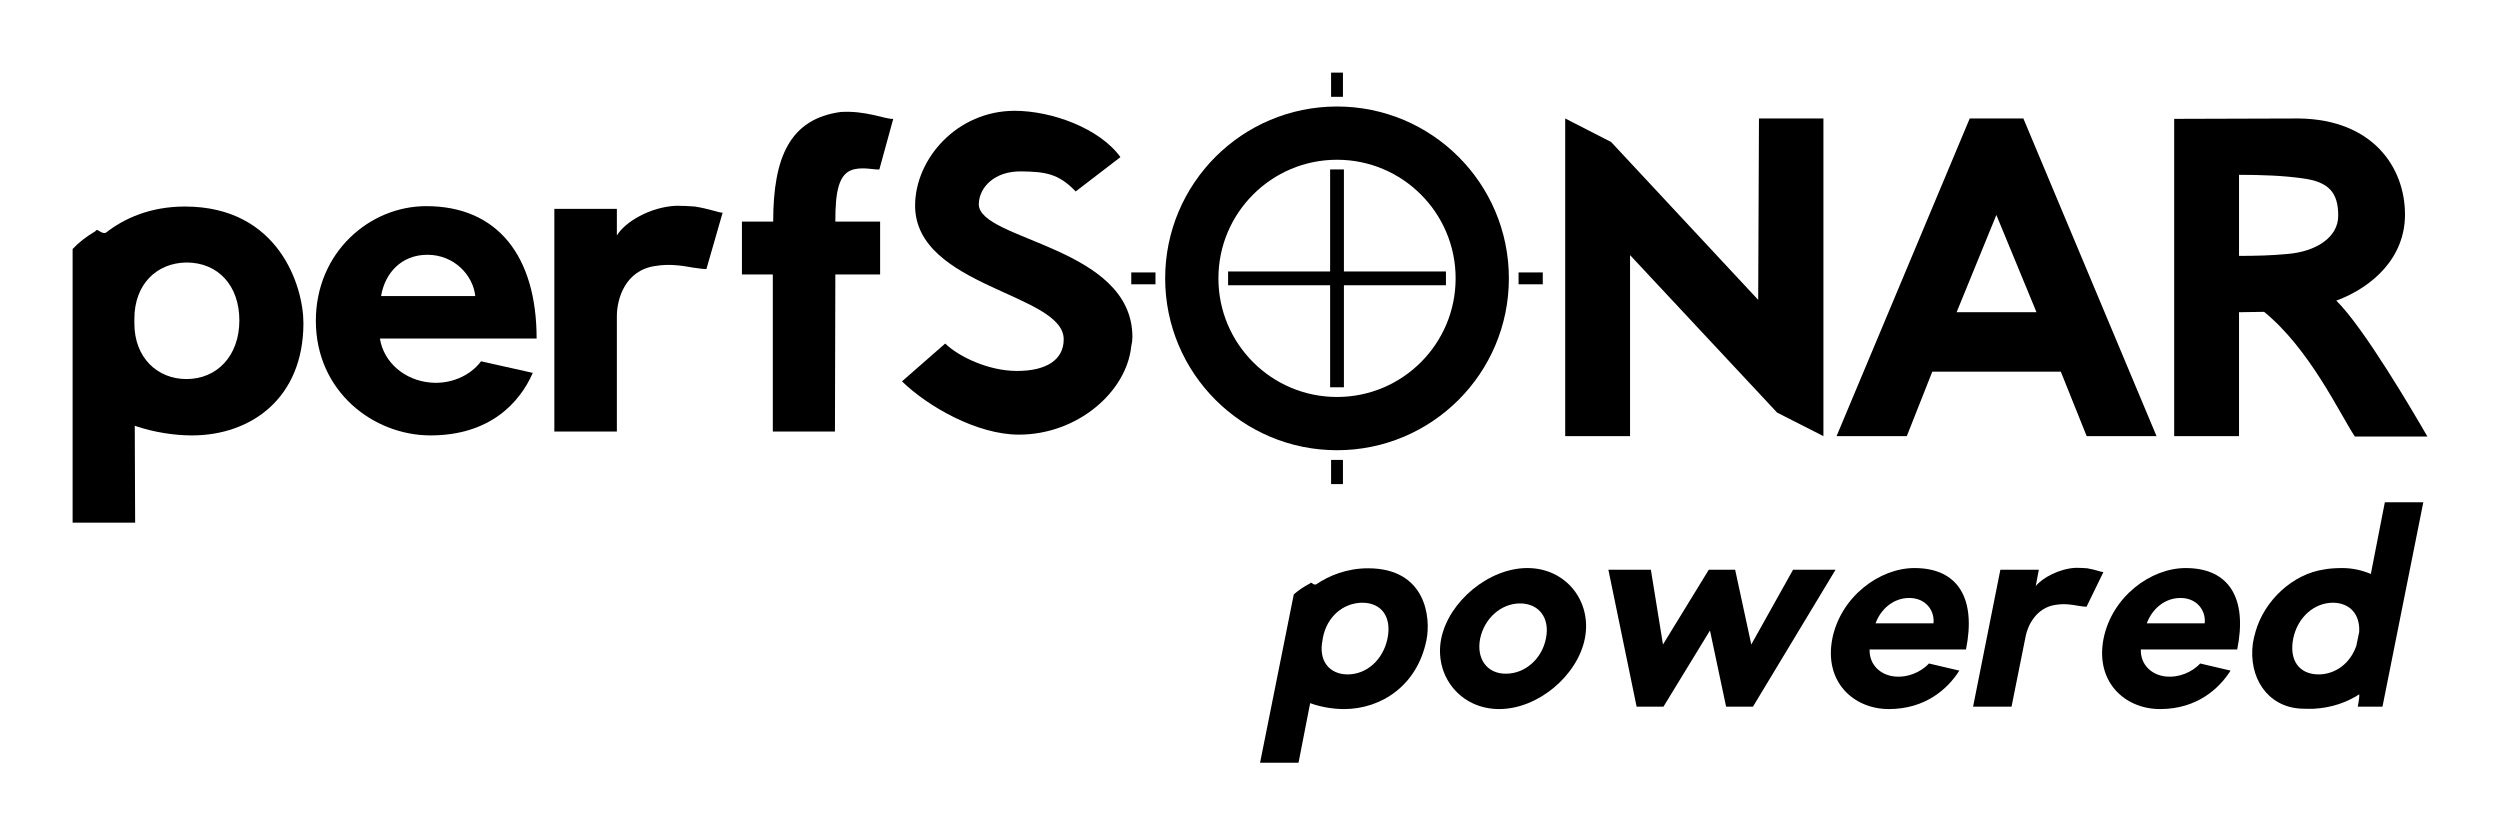
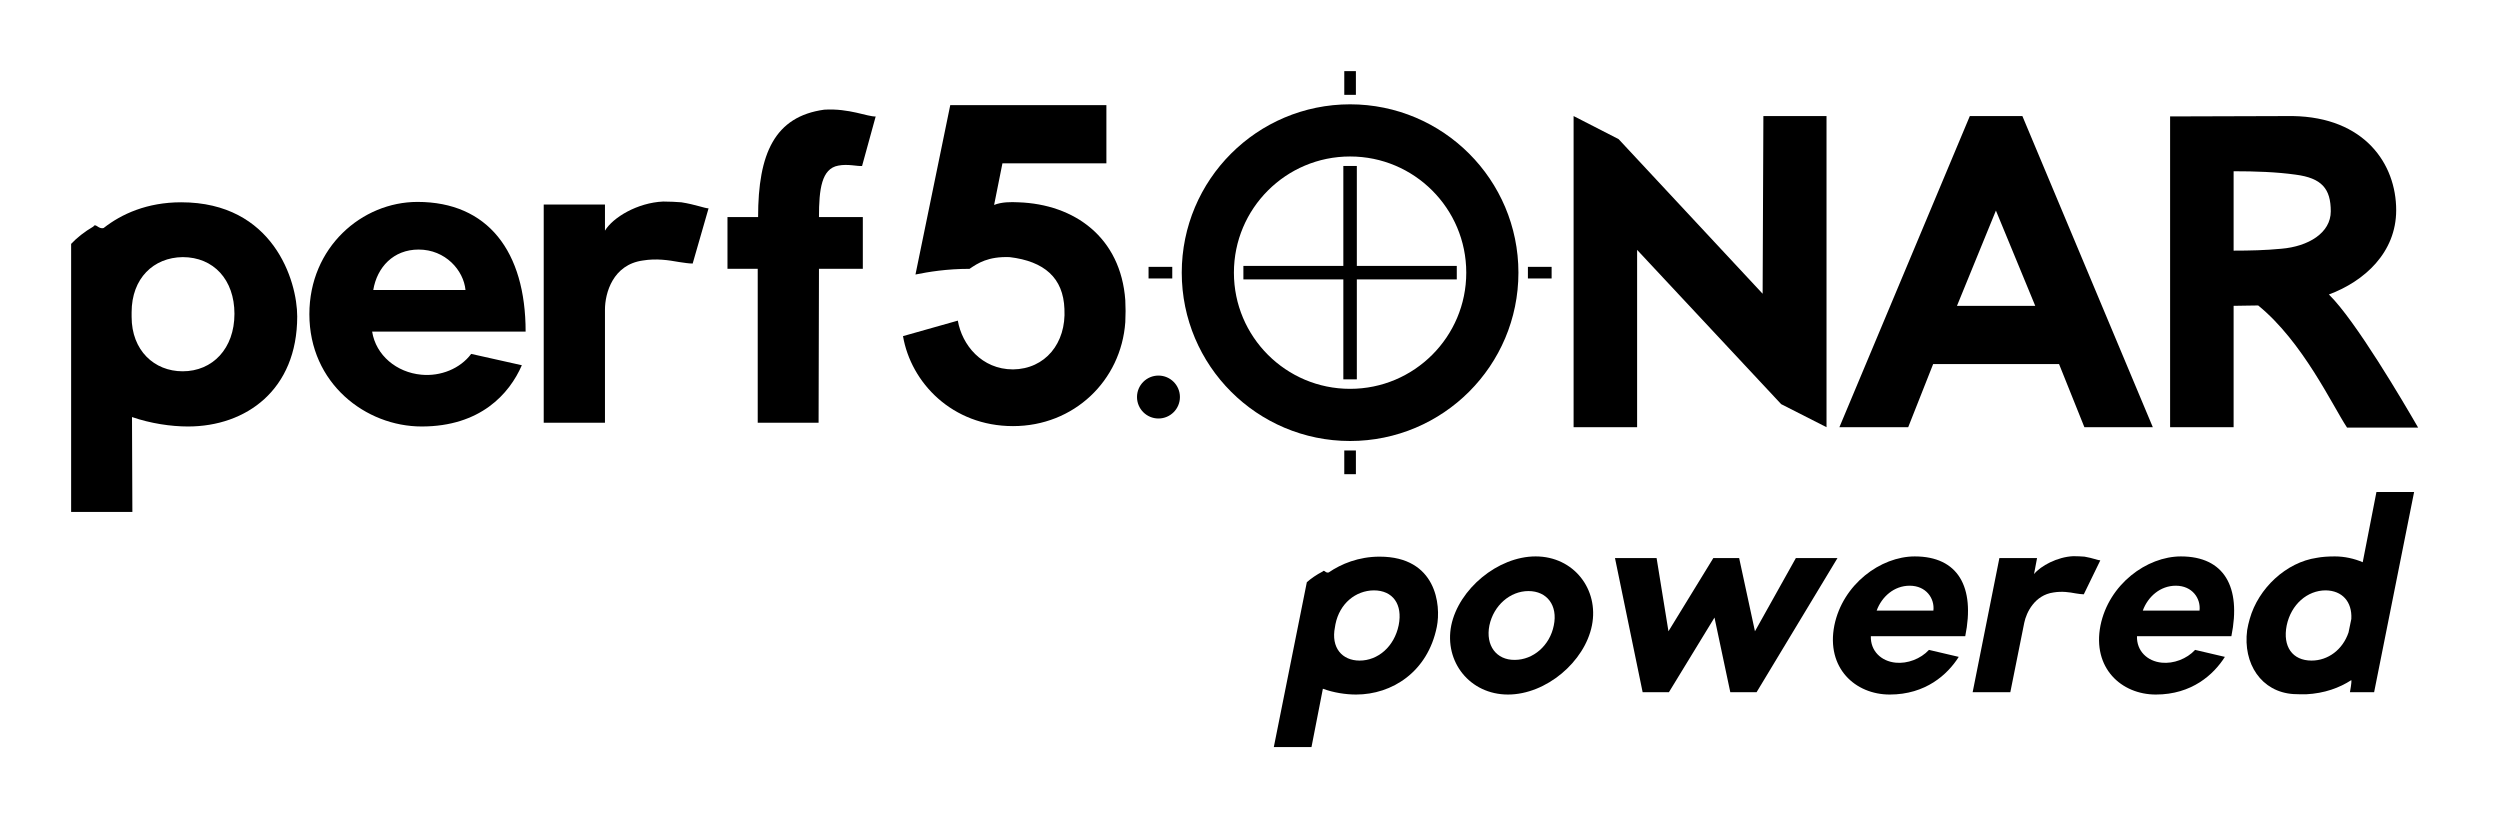
- <svg xmlns="http://www.w3.org/2000/svg" width="516.411mm" height="172.549mm" viewBox="0 0 516.411 172.549" version="1.1" id="svg8">
+ <svg xmlns="http://www.w3.org/2000/svg" width="527.213mm" height="172.549mm" viewBox="0 0 527.213 172.549" version="1.1" id="svg8">
  <defs id="defs2" />
-   <g id="layer1" transform="translate(193.6808,-139.5)" style="display:inline">
+   <g id="layer1" transform="translate(202.2135,-139.5)" style="display:inline">
    <circle style="opacity:1;fill:none;fill-opacity:1;fill-rule:nonzero;stroke:#000000;stroke-width:11;stroke-linecap:square;stroke-linejoin:miter;stroke-miterlimit:4;stroke-dasharray:none;stroke-dashoffset:0;stroke-opacity:1" id="path3715" cy="197" cx="82.5" r="30" />
-     <path style="fill:none;fill-rule:evenodd;stroke:#000000;stroke-width:2.846;stroke-linecap:butt;stroke-linejoin:miter;stroke-miterlimit:4;stroke-dasharray:none;stroke-opacity:1" d="m 105,197 -45,0" id="path4522" />
-     <path style="fill:none;fill-rule:evenodd;stroke:#000000;stroke-width:2.846;stroke-linecap:butt;stroke-linejoin:miter;stroke-miterlimit:4;stroke-dasharray:none;stroke-opacity:1" d="m 82.5,219.5 0,-45" id="path4522-6" />
-     <path style="fill:none;fill-rule:evenodd;stroke:#000000;stroke-width:2.449;stroke-linecap:butt;stroke-linejoin:miter;stroke-miterlimit:4;stroke-dasharray:none;stroke-opacity:1" d="m 82.5,239.5 0,-5" id="path4522-6-7" />
-     <path style="fill:none;fill-rule:evenodd;stroke:#000000;stroke-width:2.449;stroke-linecap:butt;stroke-linejoin:miter;stroke-miterlimit:4;stroke-dasharray:none;stroke-opacity:1" d="M 82.5,159.5 82.5,154.5" id="path4522-6-7-3" />
-     <path style="fill:none;fill-rule:evenodd;stroke:#000000;stroke-width:2.449;stroke-linecap:butt;stroke-linejoin:miter;stroke-miterlimit:4;stroke-dasharray:none;stroke-opacity:1" d="m 40,197 5,0" id="path4522-6-7-3-5" />
-     <path style="fill:none;fill-rule:evenodd;stroke:#000000;stroke-width:2.449;stroke-linecap:butt;stroke-linejoin:miter;stroke-miterlimit:4;stroke-dasharray:none;stroke-opacity:1" d="M 120,197 125,197" id="path4522-6-7-3-5-6" />
-     <text xml:space="preserve" style="font-style:normal;font-variant:normal;font-weight:normal;font-stretch:normal;font-size:70.556px;line-height:125%;font-family:sans-serif;-inkscape-font-specification:'sans-serif, Normal';text-align:start;letter-spacing:0px;word-spacing:0px;writing-mode:lr-tb;text-anchor:start;fill:#000000;fill-opacity:1;stroke:none;stroke-width:0.265px;stroke-linecap:butt;stroke-linejoin:miter;stroke-opacity:1" x="310" y="219.5" id="text4725">
-       <tspan id="tspan4723" x="310" y="219.5" style="stroke-width:0.265px" />
+     <path style="fill:none;fill-rule:evenodd;stroke:#000000;stroke-width:2.846;stroke-linecap:butt;stroke-linejoin:miter;stroke-miterlimit:4;stroke-dasharray:none;stroke-opacity:1" d="m 105,197 h -45" id="path4522" />
+     <path style="fill:none;fill-rule:evenodd;stroke:#000000;stroke-width:2.846;stroke-linecap:butt;stroke-linejoin:miter;stroke-miterlimit:4;stroke-dasharray:none;stroke-opacity:1" d="m 82.5,219.5 v -45" id="path4522-6" />
+     <path style="fill:none;fill-rule:evenodd;stroke:#000000;stroke-width:2.45;stroke-linecap:butt;stroke-linejoin:miter;stroke-miterlimit:4;stroke-dasharray:none;stroke-opacity:1" d="m 82.5,239.5 v -5" id="path4522-6-7" />
+     <path style="fill:none;fill-rule:evenodd;stroke:#000000;stroke-width:2.449;stroke-linecap:butt;stroke-linejoin:miter;stroke-miterlimit:4;stroke-dasharray:none;stroke-opacity:1" d="M 82.5,159.5 V 154.5" id="path4522-6-7-3" />
+     <path style="fill:none;fill-rule:evenodd;stroke:#000000;stroke-width:2.449;stroke-linecap:butt;stroke-linejoin:miter;stroke-miterlimit:4;stroke-dasharray:none;stroke-opacity:1" d="m 40,197 h 5" id="path4522-6-7-3-5" />
+     <path style="fill:none;fill-rule:evenodd;stroke:#000000;stroke-width:2.45;stroke-linecap:butt;stroke-linejoin:miter;stroke-miterlimit:4;stroke-dasharray:none;stroke-opacity:1" d="M 120,197 H 125" id="path4522-6-7-3-5-6" />
+     <text xml:space="preserve" style="font-style:normal;font-variant:normal;font-weight:normal;font-stretch:normal;line-height:0%;font-family:sans-serif;-inkscape-font-specification:'sans-serif, Normal';text-align:start;letter-spacing:0px;word-spacing:0px;writing-mode:lr-tb;text-anchor:start;fill:#000000;fill-opacity:1;stroke:none;stroke-width:0.265px;stroke-linecap:butt;stroke-linejoin:miter;stroke-opacity:1" x="310" y="219.5" id="text4725">
+       <tspan id="tspan4723" x="310" y="219.5" style="font-size:70.555px;line-height:1.25;stroke-width:0.265px"> </tspan>
    </text>
  </g>
-   <g id="layer3" style="display:inline" transform="translate(5.960504,-8.0654894e-7)">
-     <g transform="translate(187.7203,-139.5)" style="font-style:normal;font-variant:normal;font-weight:normal;font-stretch:normal;font-size:79.729px;line-height:125%;font-family:'Rabbid Highway Sign II';-inkscape-font-specification:'Rabbid Highway Sign II, Normal';text-align:end;letter-spacing:0px;word-spacing:0px;writing-mode:lr-tb;text-anchor:end;display:inline;fill:#000000;fill-opacity:1;stroke:none;stroke-width:0.265px;stroke-linecap:butt;stroke-linejoin:miter;stroke-opacity:1" id="text4651-0">
-       <path d="m -165.924,206.319 0,-0.957 c 0,-7.176 4.624,-11.561 10.763,-11.64 6.538,0 10.923,4.784 10.923,11.959 0,7.335 -4.624,12.119 -10.923,12.119 -5.98,0 -10.763,-4.385 -10.763,-11.481 z m 10.444,-24.158 c -7.176,0 -12.597,2.472 -16.344,5.422 -1.116,0.319 -1.674,-1.116 -2.153,-0.319 -1.913,1.116 -3.508,2.392 -4.704,3.668 l 0,56.528 12.916,0 -0.08,-20.012 c 3.907,1.355 8.212,1.993 11.8,1.993 12.278,0 23.042,-7.734 23.042,-23.201 0,-7.495 -5.023,-24.078 -24.477,-24.078 z" style="font-style:normal;font-variant:normal;font-weight:normal;font-stretch:normal;font-size:79.729px;line-height:125%;font-family:'Rabbid Highway Sign II';-inkscape-font-specification:'Rabbid Highway Sign II, Normal';text-align:end;writing-mode:lr-tb;text-anchor:end" id="path3446" />
-       <path d="m -114.965,200.658 c 0.797,-4.784 4.226,-8.531 9.567,-8.531 5.661,0 9.488,4.385 9.886,8.531 l -19.454,0 z m 20.65,13.474 c -2.312,3.109 -6.458,4.784 -10.524,4.385 -5.182,-0.478 -9.567,-4.066 -10.365,-9.089 l 32.37,0 c 0,-16.903 -7.973,-27.347 -22.802,-27.347 -11.72,0 -22.802,9.567 -22.802,23.679 0,14.59 11.88,23.679 23.679,23.679 12.358,0 18.497,-6.857 21.128,-12.916 l -10.684,-2.392 z" style="font-style:normal;font-variant:normal;font-weight:normal;font-stretch:normal;font-size:79.729px;line-height:125%;font-family:'Rabbid Highway Sign II';-inkscape-font-specification:'Rabbid Highway Sign II, Normal';text-align:end;writing-mode:lr-tb;text-anchor:end" id="path3448" />
-       <path d="m -66.259,182.639 -12.916,0 0,46.004 12.916,0 0,-23.839 c 0,-3.508 1.674,-9.488 7.973,-10.365 2.87,-0.478 5.422,-0.08 7.654,0.319 1.116,0.159 2.073,0.319 2.87,0.319 l 3.349,-11.64 c -0.797,0 -2.711,-0.797 -5.74,-1.276 -1.116,-0.08 -2.392,-0.159 -3.827,-0.159 -5.422,0.239 -10.604,3.349 -12.278,6.139 l 0,-5.501 z" style="font-style:normal;font-variant:normal;font-weight:normal;font-stretch:normal;font-size:79.729px;line-height:125%;font-family:'Rabbid Highway Sign II';-inkscape-font-specification:'Rabbid Highway Sign II, Normal';text-align:end;writing-mode:lr-tb;text-anchor:end" id="path3450" />
-       <path d="m -33.965,185.27 -6.458,0 0,10.923 6.378,0 0,32.45 12.836,0 0.08,-32.45 9.249,0 0,-10.923 -9.249,0 c 0,-5.9 0.558,-10.205 4.066,-10.843 1.993,-0.399 3.986,0.159 5.023,0.08 l 2.87,-10.444 c -1.674,0.08 -5.581,-1.754 -10.843,-1.435 -10.444,1.435 -13.953,9.249 -13.953,22.643 z" style="font-style:normal;font-variant:normal;font-weight:normal;font-stretch:normal;font-size:79.729px;line-height:125%;font-family:'Rabbid Highway Sign II';-inkscape-font-specification:'Rabbid Highway Sign II, Normal';text-align:end;writing-mode:lr-tb;text-anchor:end" id="path3452" />
-       <path d="m 28.513,179.051 9.249,-7.096 c -4.385,-6.059 -14.351,-9.567 -21.846,-9.567 -11.88,0 -20.57,9.886 -20.57,19.613 0.08,16.823 30.696,18.098 30.696,27.586 0,4.305 -3.668,6.538 -9.647,6.538 -5.9,0 -12.039,-2.95 -14.83,-5.661 l -8.93,7.813 c 5.342,5.182 15.467,11.003 24.158,11.003 12.119,0 22.244,-8.85 23.201,-18.258 0.159,-0.638 0.239,-1.276 0.239,-1.913 0,-18.736 -31.732,-19.932 -31.732,-27.427 0.08,-3.588 3.349,-6.857 8.77,-6.777 4.704,0.08 7.654,0.319 11.242,4.146 z" style="font-style:normal;font-variant:normal;font-weight:normal;font-stretch:normal;font-size:79.729px;line-height:125%;font-family:'Rabbid Highway Sign II';-inkscape-font-specification:'Rabbid Highway Sign II, Normal';text-align:end;writing-mode:lr-tb;text-anchor:end" id="path3454" />
+   <g id="layer3" style="display:inline" transform="translate(14.49319)">
+     <g aria-label="perf5" id="text4651-0" style="font-style:normal;font-variant:normal;font-weight:normal;font-stretch:normal;line-height:0%;font-family:'Rabbid Highway Sign II';-inkscape-font-specification:'Rabbid Highway Sign II, Normal';text-align:end;letter-spacing:0px;word-spacing:0px;writing-mode:lr-tb;text-anchor:end;display:inline;fill:#000000;fill-opacity:1;stroke:none;stroke-width:0.265px;stroke-linecap:butt;stroke-linejoin:miter;stroke-opacity:1">
+       <path d="m 13.263,66.819 v -0.957 c 0,-7.176 4.624,-11.561 10.763,-11.64 6.538,0 10.923,4.784 10.923,11.959 0,7.335 -4.624,12.119 -10.923,12.119 -5.98,0 -10.763,-4.385 -10.763,-11.481 z M 23.708,42.661 c -7.176,0 -12.597,2.472 -16.344,5.422 C 6.247,48.401 5.689,46.966 5.211,47.763 3.297,48.88 1.703,50.155 0.507,51.431 v 56.528 H 13.423 l -0.08,-20.012 c 3.907,1.355 8.212,1.993 11.8,1.993 12.278,0 23.042,-7.734 23.042,-23.201 0,-7.495 -5.023,-24.078 -24.477,-24.078 z" style="font-style:normal;font-variant:normal;font-weight:normal;font-stretch:normal;font-size:79.729px;line-height:125%;font-family:'Rabbid Highway Sign II';-inkscape-font-specification:'Rabbid Highway Sign II, Normal';text-align:end;writing-mode:lr-tb;text-anchor:end" id="path991" />
+       <path d="m 64.222,61.158 c 0.797,-4.784 4.226,-8.531 9.567,-8.531 5.661,0 9.488,4.385 9.886,8.531 z m 20.65,13.474 c -2.312,3.109 -6.458,4.784 -10.524,4.385 -5.182,-0.478 -9.567,-4.066 -10.365,-9.089 h 32.37 c 0,-16.903 -7.973,-27.347 -22.802,-27.347 -11.72,0 -22.802,9.567 -22.802,23.679 0,14.59 11.88,23.679 23.679,23.679 12.358,0 18.497,-6.857 21.128,-12.916 z" style="font-style:normal;font-variant:normal;font-weight:normal;font-stretch:normal;font-size:79.729px;line-height:125%;font-family:'Rabbid Highway Sign II';-inkscape-font-specification:'Rabbid Highway Sign II, Normal';text-align:end;writing-mode:lr-tb;text-anchor:end" id="path993" />
+       <path d="m 113.085,43.139 h -12.916 v 46.004 h 12.916 V 65.304 c 0,-3.508 1.674,-9.488 7.973,-10.365 2.87,-0.478 5.422,-0.08 7.654,0.319 1.116,0.159 2.073,0.319 2.87,0.319 l 3.349,-11.64 c -0.797,0 -2.711,-0.797 -5.74,-1.276 -1.116,-0.08 -2.392,-0.159 -3.827,-0.159 -5.422,0.239 -10.604,3.349 -12.278,6.139 z" style="font-style:normal;font-variant:normal;font-weight:normal;font-stretch:normal;font-size:79.729px;line-height:125%;font-family:'Rabbid Highway Sign II';-inkscape-font-specification:'Rabbid Highway Sign II, Normal';text-align:end;writing-mode:lr-tb;text-anchor:end" id="path995" />
+       <path d="m 145.379,45.77 h -6.458 v 10.923 h 6.378 v 32.45 h 12.836 l 0.08,-32.45 h 9.249 V 45.77 h -9.249 c 0,-5.9 0.558,-10.205 4.066,-10.843 1.993,-0.399 3.986,0.159 5.023,0.08 l 2.87,-10.444 c -1.674,0.08 -5.581,-1.754 -10.843,-1.435 -10.444,1.435 -13.953,9.249 -13.953,22.643 z" style="font-style:normal;font-variant:normal;font-weight:normal;font-stretch:normal;font-size:79.729px;line-height:125%;font-family:'Rabbid Highway Sign II';-inkscape-font-specification:'Rabbid Highway Sign II, Normal';text-align:end;writing-mode:lr-tb;text-anchor:end" id="path997" />
+       <path d="m 199.137,77.901 c -6.617,0 -10.763,-5.182 -11.64,-10.285 l -11.561,3.269 c 1.674,9.807 10.365,18.975 23.201,18.975 12.836,0 22.802,-9.567 23.679,-21.925 0.08,-1.595 0.08,-3.109 0,-4.624 -0.957,-13.235 -10.684,-20.251 -22.563,-20.65 -1.595,-0.08 -3.508,-0.08 -5.103,0.558 l 1.754,-8.77 h 21.925 v -12.278 h -32.928 l -7.335,35.719 c 2.791,-0.558 6.538,-1.196 11.401,-1.196 1.754,-1.196 3.907,-2.631 8.451,-2.472 7.335,0.877 11.322,4.385 11.561,10.923 0.399,7.255 -4.066,12.677 -10.843,12.757 z" style="font-style:normal;font-variant:normal;font-weight:normal;font-stretch:normal;font-size:79.729px;line-height:125%;font-family:'Rabbid Highway Sign II';-inkscape-font-specification:'Rabbid Highway Sign II, Normal';text-align:end;writing-mode:lr-tb;text-anchor:end" id="path999" />
    </g>
-     <g style="font-style:normal;font-variant:normal;font-weight:normal;font-stretch:normal;font-size:88.9px;line-height:125%;font-family:sans-serif;-inkscape-font-specification:'sans-serif, Normal';text-align:start;letter-spacing:0px;word-spacing:0px;writing-mode:lr-tb;text-anchor:start;display:inline;fill:#000000;fill-opacity:1;stroke:none;stroke-width:0.265px;stroke-linecap:butt;stroke-linejoin:miter;stroke-opacity:1" id="text4651">
-       <path d="m 317.356,90.089 13.394,0 0,-37.392 30.376,32.529 9.567,4.863 0,-65.616 -13.315,0 -0.159,37.472 -30.376,-32.609 -9.488,-4.863 0,65.616 z" style="font-style:normal;font-variant:normal;font-weight:normal;font-stretch:normal;font-size:79.728px;font-family:'Rabbid Highway Sign II';-inkscape-font-specification:'Rabbid Highway Sign II, Normal';text-align:start;writing-mode:lr-tb;text-anchor:start;stroke-width:0.265px" id="path3439" />
-       <path d="m 411.997,24.473 -11.082,0 -27.506,65.616 14.51,0 5.262,-13.315 26.549,0 5.342,13.315 14.431,0 -27.506,-65.616 z m 2.711,40.023 -16.504,0 8.212,-20.091 8.292,20.091 z" style="font-style:normal;font-variant:normal;font-weight:normal;font-stretch:normal;font-size:79.728px;font-family:'Rabbid Highway Sign II';-inkscape-font-specification:'Rabbid Highway Sign II, Normal';text-align:start;writing-mode:lr-tb;text-anchor:start;stroke-width:0.265px" id="path3441" />
-       <path d="m 443.149,24.553 0,65.536 13.394,0 0,-25.593 c 1.515,0 3.349,-0.08 5.182,-0.08 9.408,7.654 15.627,21.048 18.736,25.752 l 14.989,0 c -3.03,-5.262 -13.235,-22.643 -18.816,-28.064 7.494,-2.79 14.192,-8.85 14.192,-17.779 0,-9.727 -6.617,-19.613 -21.845,-19.852 l -25.832,0.08 z m 13.394,28.303 0,-16.743 c 4.624,0 9.089,0.159 13.075,0.718 5.501,0.718 7.415,2.95 7.415,7.734 0,4.544 -4.704,7.415 -10.444,7.893 -3.269,0.319 -6.697,0.399 -10.046,0.399 z" style="font-style:normal;font-variant:normal;font-weight:normal;font-stretch:normal;font-size:79.728px;font-family:'Rabbid Highway Sign II';-inkscape-font-specification:'Rabbid Highway Sign II, Normal';text-align:start;writing-mode:lr-tb;text-anchor:start;stroke-width:0.265px" id="path3443" />
+     <g aria-label="NAR" id="text4651" style="font-style:normal;font-variant:normal;font-weight:normal;font-stretch:normal;line-height:0%;font-family:sans-serif;-inkscape-font-specification:'sans-serif, Normal';text-align:start;letter-spacing:0px;word-spacing:0px;writing-mode:lr-tb;text-anchor:start;display:inline;fill:#000000;fill-opacity:1;stroke:none;stroke-width:0.265px;stroke-linecap:butt;stroke-linejoin:miter;stroke-opacity:1">
+       <path d="m 317.356,90.089 h 13.394 V 52.697 l 30.376,32.529 9.567,4.863 V 24.473 h -13.315 l -0.159,37.472 -30.376,-32.609 -9.488,-4.863 z" style="font-style:normal;font-variant:normal;font-weight:normal;font-stretch:normal;font-size:79.728px;line-height:1.25;font-family:'Rabbid Highway Sign II';-inkscape-font-specification:'Rabbid Highway Sign II, Normal';text-align:start;writing-mode:lr-tb;text-anchor:start;stroke-width:0.265px" id="path1002" />
+       <path d="M 411.997,24.473 H 400.915 L 373.409,90.089 h 14.51 l 5.262,-13.315 h 26.549 l 5.342,13.315 h 14.431 z m 2.711,40.023 h -16.504 l 8.212,-20.091 z" style="font-style:normal;font-variant:normal;font-weight:normal;font-stretch:normal;font-size:79.728px;line-height:1.25;font-family:'Rabbid Highway Sign II';-inkscape-font-specification:'Rabbid Highway Sign II, Normal';text-align:start;writing-mode:lr-tb;text-anchor:start;stroke-width:0.265px" id="path1004" />
+       <path d="M 443.149,24.553 V 90.089 h 13.394 V 64.496 c 1.515,0 3.349,-0.08 5.182,-0.08 9.408,7.654 15.627,21.048 18.736,25.752 h 14.989 C 492.421,84.907 482.216,67.526 476.635,62.105 c 7.494,-2.79 14.192,-8.85 14.192,-17.779 0,-9.727 -6.617,-19.613 -21.845,-19.852 z m 13.394,28.303 V 36.113 c 4.624,0 9.089,0.159 13.075,0.718 5.501,0.718 7.415,2.95 7.415,7.734 0,4.544 -4.704,7.415 -10.444,7.893 -3.269,0.319 -6.697,0.399 -10.046,0.399 z" style="font-style:normal;font-variant:normal;font-weight:normal;font-stretch:normal;font-size:79.728px;line-height:1.25;font-family:'Rabbid Highway Sign II';-inkscape-font-specification:'Rabbid Highway Sign II, Normal';text-align:start;writing-mode:lr-tb;text-anchor:start;stroke-width:0.265px" id="path1006" />
    </g>
+     <circle style="fill:#000000;fill-opacity:1;fill-rule:evenodd;stroke-width:0.265" id="path166" cx="229.81" cy="83.729" r="4.526" />
  </g>
-   <g id="layer2" style="display:inline" transform="translate(8.832844,14.99999)">
-     <g style="font-style:normal;font-variant:normal;font-weight:normal;font-stretch:normal;font-size:69.144px;line-height:125%;font-family:sans-serif;-inkscape-font-specification:'sans-serif, Normal';text-align:start;letter-spacing:0px;word-spacing:0px;writing-mode:lr-tb;text-anchor:start;fill:#000000;fill-opacity:1;stroke:none;stroke-width:0.265px;stroke-linecap:butt;stroke-linejoin:miter;stroke-opacity:1" id="text4651-0-4">
-       <path d="m 264.349,117.247 0.098,-0.588 c 0.883,-4.413 4.266,-7.11 8.091,-7.159 4.021,0 6.13,2.942 5.247,7.355 -0.932,4.511 -4.364,7.453 -8.238,7.453 -3.678,0 -6.08,-2.697 -5.198,-7.061 z m 9.415,-14.858 c -4.413,0 -8.091,1.52 -10.739,3.334 -0.736,0.196 -0.883,-0.686 -1.275,-0.196 -1.324,0.687 -2.452,1.471 -3.334,2.256 l -6.963,34.767 7.944,0 2.403,-12.308 c 2.256,0.834 4.806,1.226 7.012,1.226 7.552,0 15.103,-4.756 17.016,-14.27 0.932,-4.609 -0.098,-14.809 -12.063,-14.809 z" style="font-style:italic;font-variant:normal;font-weight:normal;font-stretch:normal;font-size:49.036px;font-family:'Rabbid Highway Sign II';-inkscape-font-specification:'Rabbid Highway Sign II, Normal';text-align:end;writing-mode:lr-tb;text-anchor:end;stroke-width:0.265px" id="path3424" />
-       <path d="m 296.915,116.903 c 0.883,-4.217 4.364,-7.257 8.238,-7.257 3.923,0 6.228,3.04 5.345,7.257 -0.834,4.217 -4.315,7.257 -8.238,7.257 -3.874,0.049 -6.179,-3.04 -5.345,-7.257 z m -8.042,0 c -1.52,7.65 3.923,14.564 11.965,14.564 8.042,0 16.182,-6.914 17.702,-14.564 1.52,-7.601 -3.825,-14.564 -11.867,-14.564 -7.993,0 -16.231,6.914 -17.8,14.564 z" style="font-style:italic;font-variant:normal;font-weight:normal;font-stretch:normal;font-size:49.036px;font-family:'Rabbid Highway Sign II';-inkscape-font-specification:'Rabbid Highway Sign II, Normal';text-align:end;writing-mode:lr-tb;text-anchor:end;stroke-width:0.265px" id="path3426" />
-       <path d="m 334.776,130.977 9.611,-15.741 3.334,15.741 5.541,0 17.065,-28.294 -8.777,0 -8.63,15.446 -3.334,-15.446 -5.443,0 -9.464,15.446 -2.501,-15.446 -8.777,0 5.835,28.294 5.541,0 z" style="font-style:italic;font-variant:normal;font-weight:normal;font-stretch:normal;font-size:49.036px;font-family:'Rabbid Highway Sign II';-inkscape-font-specification:'Rabbid Highway Sign II, Normal';text-align:end;writing-mode:lr-tb;text-anchor:end;stroke-width:0.265px" id="path3428" />
-       <path d="m 378.586,113.765 c 1.079,-2.942 3.678,-5.247 6.963,-5.247 3.482,0 5.296,2.697 5.002,5.247 l -11.965,0 z m 11.033,8.287 c -1.765,1.912 -4.56,2.942 -7.012,2.697 -3.089,-0.294 -5.345,-2.501 -5.247,-5.59 l 19.909,0 c 2.109,-10.396 -1.52,-16.819 -10.641,-16.819 -7.208,0 -15.201,5.884 -16.966,14.564 -1.765,8.974 4.413,14.564 11.671,14.564 7.601,0 12.21,-4.217 14.564,-7.944 l -6.277,-1.471 z" style="font-style:italic;font-variant:normal;font-weight:normal;font-stretch:normal;font-size:49.036px;font-family:'Rabbid Highway Sign II';-inkscape-font-specification:'Rabbid Highway Sign II, Normal';text-align:end;writing-mode:lr-tb;text-anchor:end;stroke-width:0.265px" id="path3430" />
-       <path d="m 412.316,102.683 -7.944,0 -5.639,28.294 7.944,0 2.942,-14.662 c 0.441,-2.158 2.207,-5.835 6.179,-6.375 1.814,-0.294 3.334,-0.049 4.658,0.196 0.686,0.098 1.226,0.196 1.716,0.196 l 3.482,-7.159 c -0.49,0 -1.569,-0.49 -3.334,-0.785 -0.687,-0.049 -1.471,-0.098 -2.354,-0.098 -3.383,0.147 -6.914,2.06 -8.287,3.776 l 0.637,-3.383 z" style="font-style:italic;font-variant:normal;font-weight:normal;font-stretch:normal;font-size:49.036px;font-family:'Rabbid Highway Sign II';-inkscape-font-specification:'Rabbid Highway Sign II, Normal';text-align:end;writing-mode:lr-tb;text-anchor:end;stroke-width:0.265px" id="path3432" />
-       <path d="m 434.613,113.765 c 1.079,-2.942 3.678,-5.247 6.963,-5.247 3.482,0 5.296,2.697 5.002,5.247 l -11.965,0 z m 11.033,8.287 c -1.765,1.912 -4.56,2.942 -7.012,2.697 -3.089,-0.294 -5.345,-2.501 -5.247,-5.59 l 19.909,0 c 2.109,-10.396 -1.52,-16.819 -10.641,-16.819 -7.208,0 -15.201,5.884 -16.966,14.564 -1.765,8.974 4.413,14.564 11.671,14.564 7.601,0 12.21,-4.217 14.564,-7.944 l -6.277,-1.471 z" style="font-style:italic;font-variant:normal;font-weight:normal;font-stretch:normal;font-size:49.036px;font-family:'Rabbid Highway Sign II';-inkscape-font-specification:'Rabbid Highway Sign II, Normal';text-align:end;writing-mode:lr-tb;text-anchor:end;stroke-width:0.265px" id="path3434" />
-       <path d="m 464.862,116.903 c 0.932,-4.462 4.364,-7.404 8.238,-7.404 3.433,0.049 5.59,2.354 5.394,6.031 l -0.588,2.844 c -1.226,3.629 -4.315,5.933 -7.797,5.933 -4.021,0 -6.13,-2.942 -5.247,-7.404 z m 26.872,-28.147 -7.944,0 -2.893,14.809 c -1.814,-0.785 -3.874,-1.226 -5.884,-1.226 -1.422,0 -2.795,0.098 -3.776,0.294 -6.473,0.932 -12.357,6.424 -14.171,12.896 -0.245,0.785 -0.392,1.569 -0.539,2.354 -0.932,7.061 2.991,13.044 9.758,13.485 0.932,0.049 1.814,0.049 2.648,0.049 3.923,-0.196 7.061,-1.373 9.562,-2.991 0.098,0.539 -0.245,2.207 -0.294,2.55 l 5.1,0 8.434,-42.22 z" style="font-style:italic;font-variant:normal;font-weight:normal;font-stretch:normal;font-size:49.036px;font-family:'Rabbid Highway Sign II';-inkscape-font-specification:'Rabbid Highway Sign II, Normal';text-align:end;writing-mode:lr-tb;text-anchor:end;stroke-width:0.265px" id="path3436" />
+   <g id="layer2" style="display:inline" transform="translate(17.36553,15.00001)">
+     <g aria-label="powered" id="text4651-0-4" style="font-style:normal;font-variant:normal;font-weight:normal;font-stretch:normal;line-height:0%;font-family:sans-serif;-inkscape-font-specification:'sans-serif, Normal';text-align:start;letter-spacing:0px;word-spacing:0px;writing-mode:lr-tb;text-anchor:start;fill:#000000;fill-opacity:1;stroke:none;stroke-width:0.265px;stroke-linecap:butt;stroke-linejoin:miter;stroke-opacity:1">
+       <path d="m 264.158,117.247 0.098,-0.588 c 0.883,-4.413 4.266,-7.11 8.091,-7.159 4.021,0 6.13,2.942 5.247,7.355 -0.932,4.511 -4.364,7.453 -8.238,7.453 -3.678,0 -6.08,-2.697 -5.198,-7.061 z m 9.415,-14.858 c -4.413,0 -8.091,1.52 -10.739,3.334 -0.736,0.196 -0.883,-0.687 -1.275,-0.196 -1.324,0.686 -2.452,1.471 -3.334,2.256 l -6.963,34.767 h 7.944 l 2.403,-12.308 c 2.256,0.834 4.806,1.226 7.012,1.226 7.552,0 15.103,-4.756 17.016,-14.27 0.932,-4.609 -0.098,-14.809 -12.063,-14.809 z" style="font-style:italic;font-variant:normal;font-weight:normal;font-stretch:normal;font-size:49.036px;line-height:1.25;font-family:'Rabbid Highway Sign II';-inkscape-font-specification:'Rabbid Highway Sign II, Normal';text-align:end;writing-mode:lr-tb;text-anchor:end;stroke-width:0.265px" id="path1009" />
+       <path d="m 296.723,116.903 c 0.883,-4.217 4.364,-7.257 8.238,-7.257 3.923,0 6.228,3.04 5.345,7.257 -0.834,4.217 -4.315,7.257 -8.238,7.257 -3.874,0.049 -6.179,-3.04 -5.345,-7.257 z m -8.042,0 c -1.52,7.65 3.923,14.564 11.965,14.564 8.042,0 16.182,-6.914 17.702,-14.564 1.52,-7.601 -3.825,-14.564 -11.867,-14.564 -7.993,0 -16.231,6.914 -17.8,14.564 z" style="font-style:italic;font-variant:normal;font-weight:normal;font-stretch:normal;font-size:49.036px;line-height:1.25;font-family:'Rabbid Highway Sign II';-inkscape-font-specification:'Rabbid Highway Sign II, Normal';text-align:end;writing-mode:lr-tb;text-anchor:end;stroke-width:0.265px" id="path1011" />
+       <path d="m 334.584,130.977 9.611,-15.741 3.334,15.741 h 5.541 l 17.065,-28.294 h -8.777 l -8.63,15.446 -3.334,-15.446 h -5.443 l -9.464,15.446 -2.501,-15.446 h -8.777 l 5.835,28.294 z" style="font-style:italic;font-variant:normal;font-weight:normal;font-stretch:normal;font-size:49.036px;line-height:1.25;font-family:'Rabbid Highway Sign II';-inkscape-font-specification:'Rabbid Highway Sign II, Normal';text-align:end;writing-mode:lr-tb;text-anchor:end;stroke-width:0.265px" id="path1013" />
+       <path d="m 378.394,113.765 c 1.079,-2.942 3.678,-5.247 6.963,-5.247 3.482,0 5.296,2.697 5.002,5.247 z m 11.033,8.287 c -1.765,1.912 -4.56,2.942 -7.012,2.697 -3.089,-0.294 -5.345,-2.501 -5.247,-5.59 h 19.909 c 2.109,-10.396 -1.52,-16.819 -10.641,-16.819 -7.208,0 -15.201,5.884 -16.966,14.564 -1.765,8.974 4.413,14.564 11.671,14.564 7.601,0 12.21,-4.217 14.564,-7.944 z" style="font-style:italic;font-variant:normal;font-weight:normal;font-stretch:normal;font-size:49.036px;line-height:1.25;font-family:'Rabbid Highway Sign II';-inkscape-font-specification:'Rabbid Highway Sign II, Normal';text-align:end;writing-mode:lr-tb;text-anchor:end;stroke-width:0.265px" id="path1015" />
+       <path d="m 412.22,102.683 h -7.944 l -5.639,28.294 h 7.944 l 2.942,-14.662 c 0.441,-2.158 2.207,-5.835 6.179,-6.375 1.814,-0.294 3.334,-0.049 4.658,0.196 0.687,0.098 1.226,0.196 1.716,0.196 l 3.482,-7.159 c -0.49,0 -1.569,-0.49 -3.334,-0.785 -0.686,-0.049 -1.471,-0.098 -2.354,-0.098 -3.383,0.147 -6.914,2.06 -8.287,3.776 z" style="font-style:italic;font-variant:normal;font-weight:normal;font-stretch:normal;font-size:49.036px;line-height:1.25;font-family:'Rabbid Highway Sign II';-inkscape-font-specification:'Rabbid Highway Sign II, Normal';text-align:end;writing-mode:lr-tb;text-anchor:end;stroke-width:0.265px" id="path1017" />
+       <path d="m 434.518,113.765 c 1.079,-2.942 3.678,-5.247 6.963,-5.247 3.482,0 5.296,2.697 5.002,5.247 z m 11.033,8.287 c -1.765,1.912 -4.56,2.942 -7.012,2.697 -3.089,-0.294 -5.345,-2.501 -5.247,-5.59 h 19.909 c 2.109,-10.396 -1.52,-16.819 -10.641,-16.819 -7.208,0 -15.201,5.884 -16.966,14.564 -1.765,8.974 4.413,14.564 11.671,14.564 7.601,0 12.21,-4.217 14.564,-7.944 z" style="font-style:italic;font-variant:normal;font-weight:normal;font-stretch:normal;font-size:49.036px;line-height:1.25;font-family:'Rabbid Highway Sign II';-inkscape-font-specification:'Rabbid Highway Sign II, Normal';text-align:end;writing-mode:lr-tb;text-anchor:end;stroke-width:0.265px" id="path1019" />
+       <path d="m 464.862,116.903 c 0.932,-4.462 4.364,-7.404 8.238,-7.404 3.433,0.049 5.59,2.354 5.394,6.031 l -0.588,2.844 c -1.226,3.629 -4.315,5.933 -7.797,5.933 -4.021,0 -6.13,-2.942 -5.247,-7.404 z m 26.872,-28.147 h -7.944 l -2.893,14.809 c -1.814,-0.785 -3.874,-1.226 -5.884,-1.226 -1.422,0 -2.795,0.098 -3.776,0.294 -6.473,0.932 -12.357,6.424 -14.171,12.896 -0.245,0.785 -0.392,1.569 -0.539,2.354 -0.932,7.061 2.991,13.044 9.758,13.485 0.932,0.049 1.814,0.049 2.648,0.049 3.923,-0.196 7.061,-1.373 9.562,-2.991 0.098,0.539 -0.245,2.207 -0.294,2.55 h 5.1 z" style="font-style:italic;font-variant:normal;font-weight:normal;font-stretch:normal;font-size:49.036px;line-height:1.25;font-family:'Rabbid Highway Sign II';-inkscape-font-specification:'Rabbid Highway Sign II, Normal';text-align:end;writing-mode:lr-tb;text-anchor:end;stroke-width:0.265px" id="path1021" />
    </g>
-     <text xml:space="preserve" style="font-style:normal;font-variant:normal;font-weight:normal;font-stretch:normal;font-size:70.556px;line-height:125%;font-family:sans-serif;-inkscape-font-specification:'sans-serif, Normal';text-align:start;letter-spacing:0px;word-spacing:0px;writing-mode:lr-tb;text-anchor:start;fill:#000000;fill-opacity:1;stroke:none;stroke-width:0.265px;stroke-linecap:butt;stroke-linejoin:miter;stroke-opacity:1" x="363.988" y="-165.556" id="text6229">
-       <tspan id="tspan6227" x="363.988" y="-165.556" style="stroke-width:0.265px" />
+     <text xml:space="preserve" style="font-style:normal;font-variant:normal;font-weight:normal;font-stretch:normal;line-height:0%;font-family:sans-serif;-inkscape-font-specification:'sans-serif, Normal';text-align:start;letter-spacing:0px;word-spacing:0px;writing-mode:lr-tb;text-anchor:start;fill:#000000;fill-opacity:1;stroke:none;stroke-width:0.265px;stroke-linecap:butt;stroke-linejoin:miter;stroke-opacity:1" x="363.988" y="-165.556" id="text6229">
+       <tspan id="tspan6227" x="363.988" y="-165.556" style="font-size:70.555px;line-height:1.25;stroke-width:0.265px"> </tspan>
    </text>
-     <text xml:space="preserve" style="font-style:normal;font-variant:normal;font-weight:normal;font-stretch:normal;font-size:70.556px;line-height:125%;font-family:sans-serif;-inkscape-font-specification:'sans-serif, Normal';text-align:start;letter-spacing:0px;word-spacing:0px;writing-mode:lr-tb;text-anchor:start;fill:#000000;fill-opacity:1;stroke:none;stroke-width:0.265px;stroke-linecap:butt;stroke-linejoin:miter;stroke-opacity:1" x="557.348" y="80" id="text842">
-       <tspan id="tspan840" x="557.348" y="80" style="stroke-width:0.265px" />
+     <text xml:space="preserve" style="font-style:normal;font-variant:normal;font-weight:normal;font-stretch:normal;line-height:0%;font-family:sans-serif;-inkscape-font-specification:'sans-serif, Normal';text-align:start;letter-spacing:0px;word-spacing:0px;writing-mode:lr-tb;text-anchor:start;fill:#000000;fill-opacity:1;stroke:none;stroke-width:0.265px;stroke-linecap:butt;stroke-linejoin:miter;stroke-opacity:1" x="557.348" y="80" id="text842">
+       <tspan id="tspan840" x="557.348" y="80" style="font-size:70.555px;line-height:1.25;stroke-width:0.265px"> </tspan>
    </text>
-     <text xml:space="preserve" style="font-style:normal;font-variant:normal;font-weight:normal;font-stretch:normal;font-size:70.556px;line-height:125%;font-family:sans-serif;-inkscape-font-specification:'sans-serif, Normal';text-align:start;letter-spacing:0px;word-spacing:0px;writing-mode:lr-tb;text-anchor:start;fill:#000000;fill-opacity:1;stroke:none;stroke-width:0.265px;stroke-linecap:butt;stroke-linejoin:miter;stroke-opacity:1" x="403.326" y="-263.632" id="text846">
-       <tspan id="tspan844" x="403.326" y="-263.632" style="stroke-width:0.265px" />
+     <text xml:space="preserve" style="font-style:normal;font-variant:normal;font-weight:normal;font-stretch:normal;line-height:0%;font-family:sans-serif;-inkscape-font-specification:'sans-serif, Normal';text-align:start;letter-spacing:0px;word-spacing:0px;writing-mode:lr-tb;text-anchor:start;fill:#000000;fill-opacity:1;stroke:none;stroke-width:0.265px;stroke-linecap:butt;stroke-linejoin:miter;stroke-opacity:1" x="403.326" y="-263.632" id="text846">
+       <tspan id="tspan844" x="403.326" y="-263.632" style="font-size:70.555px;line-height:1.25;stroke-width:0.265px"> </tspan>
    </text>
  </g>
</svg>
